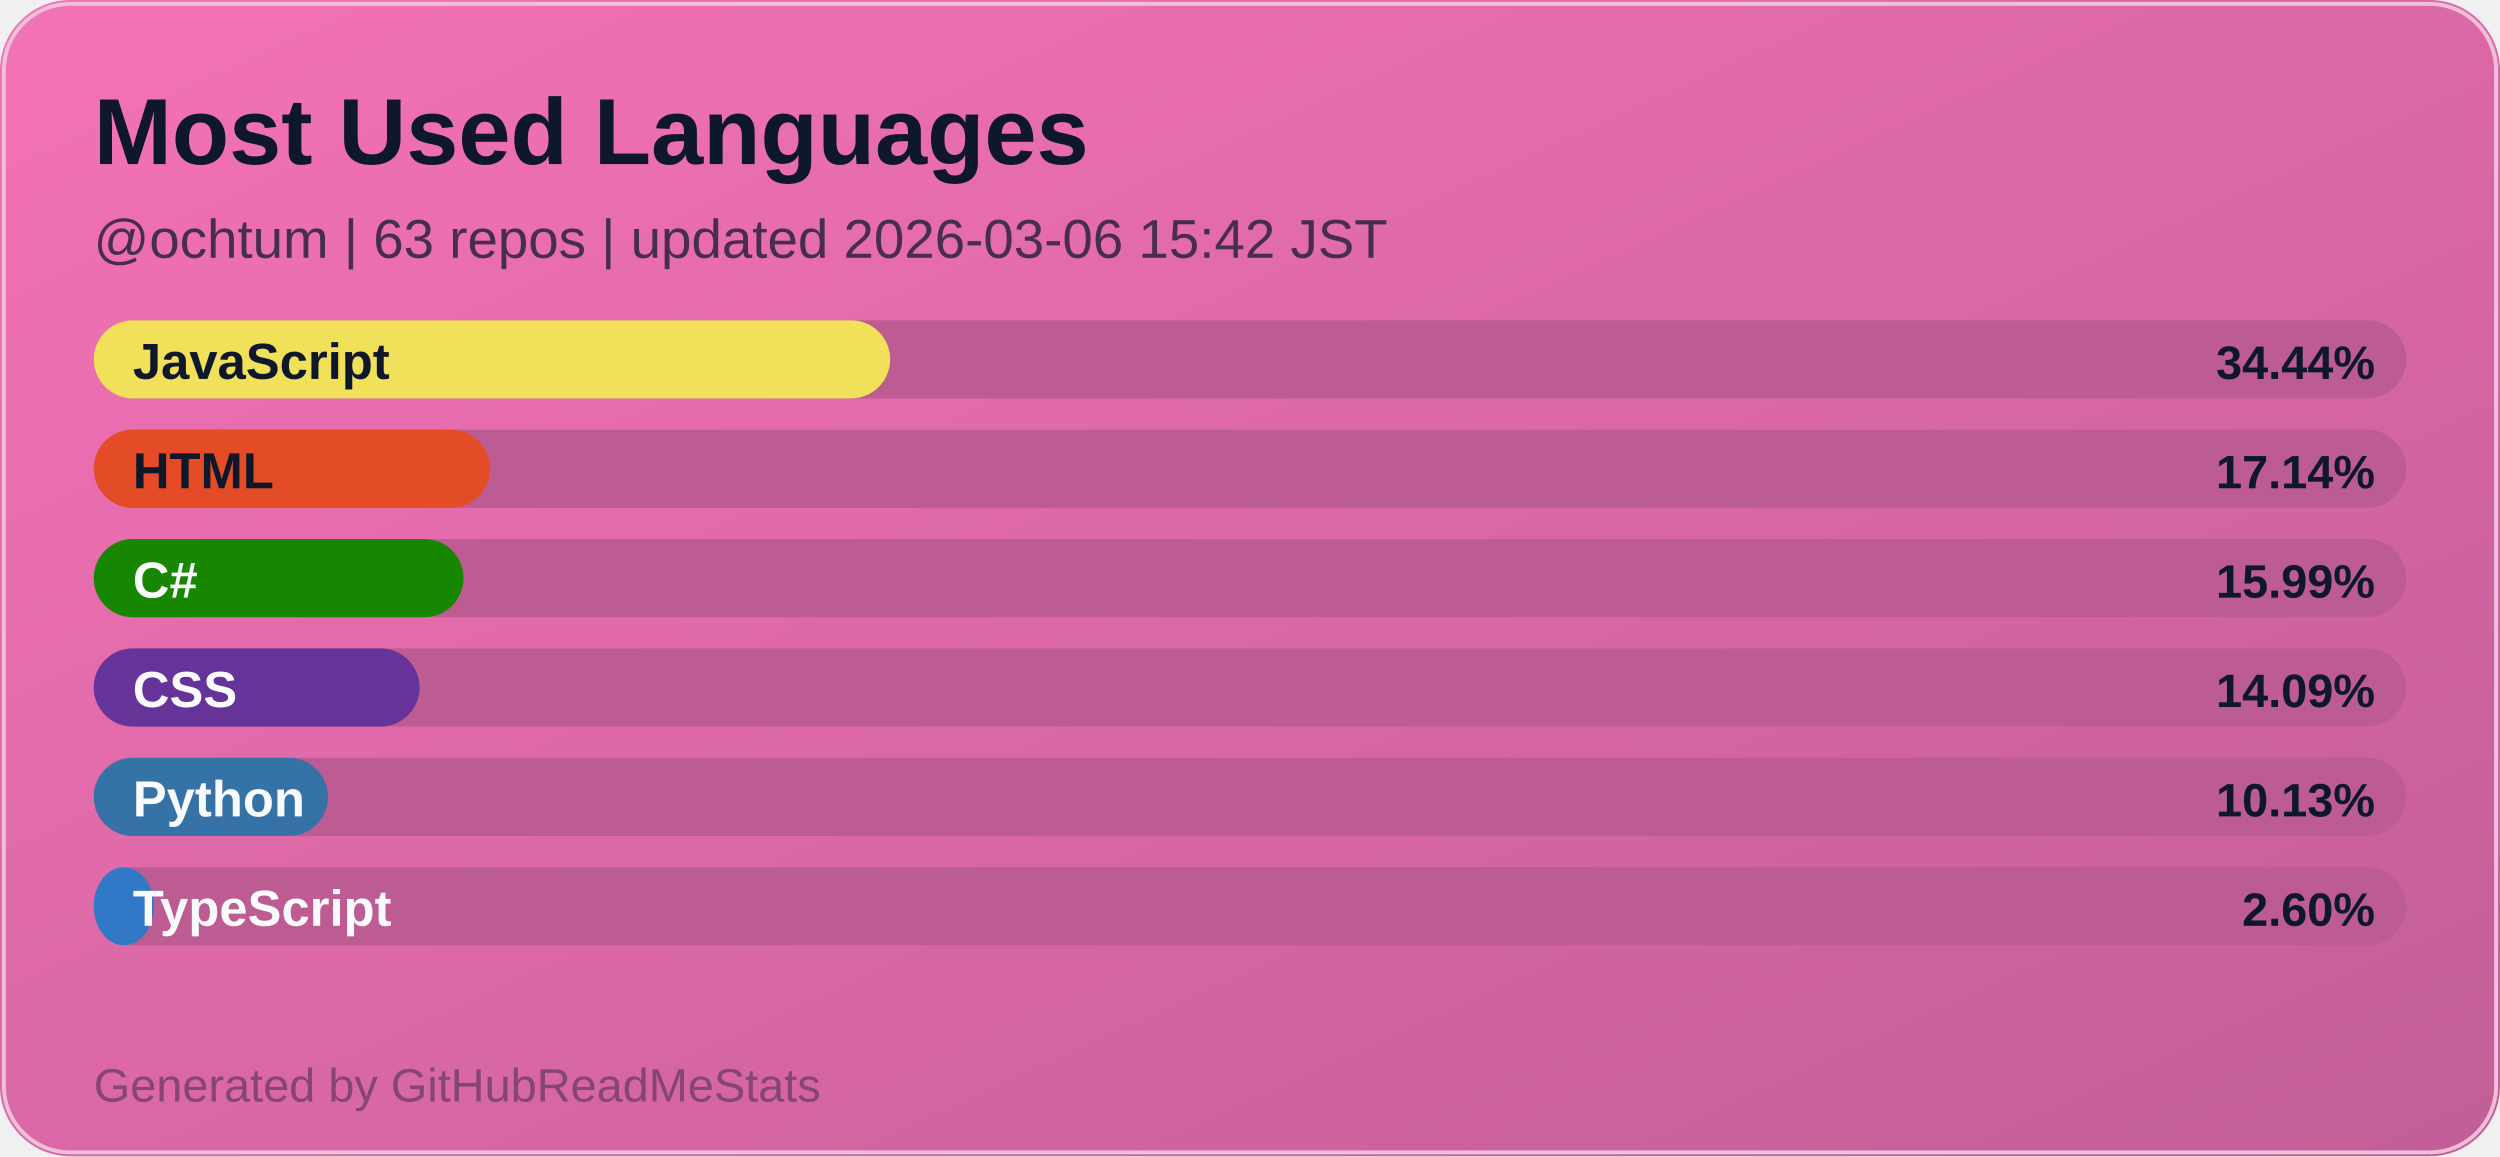
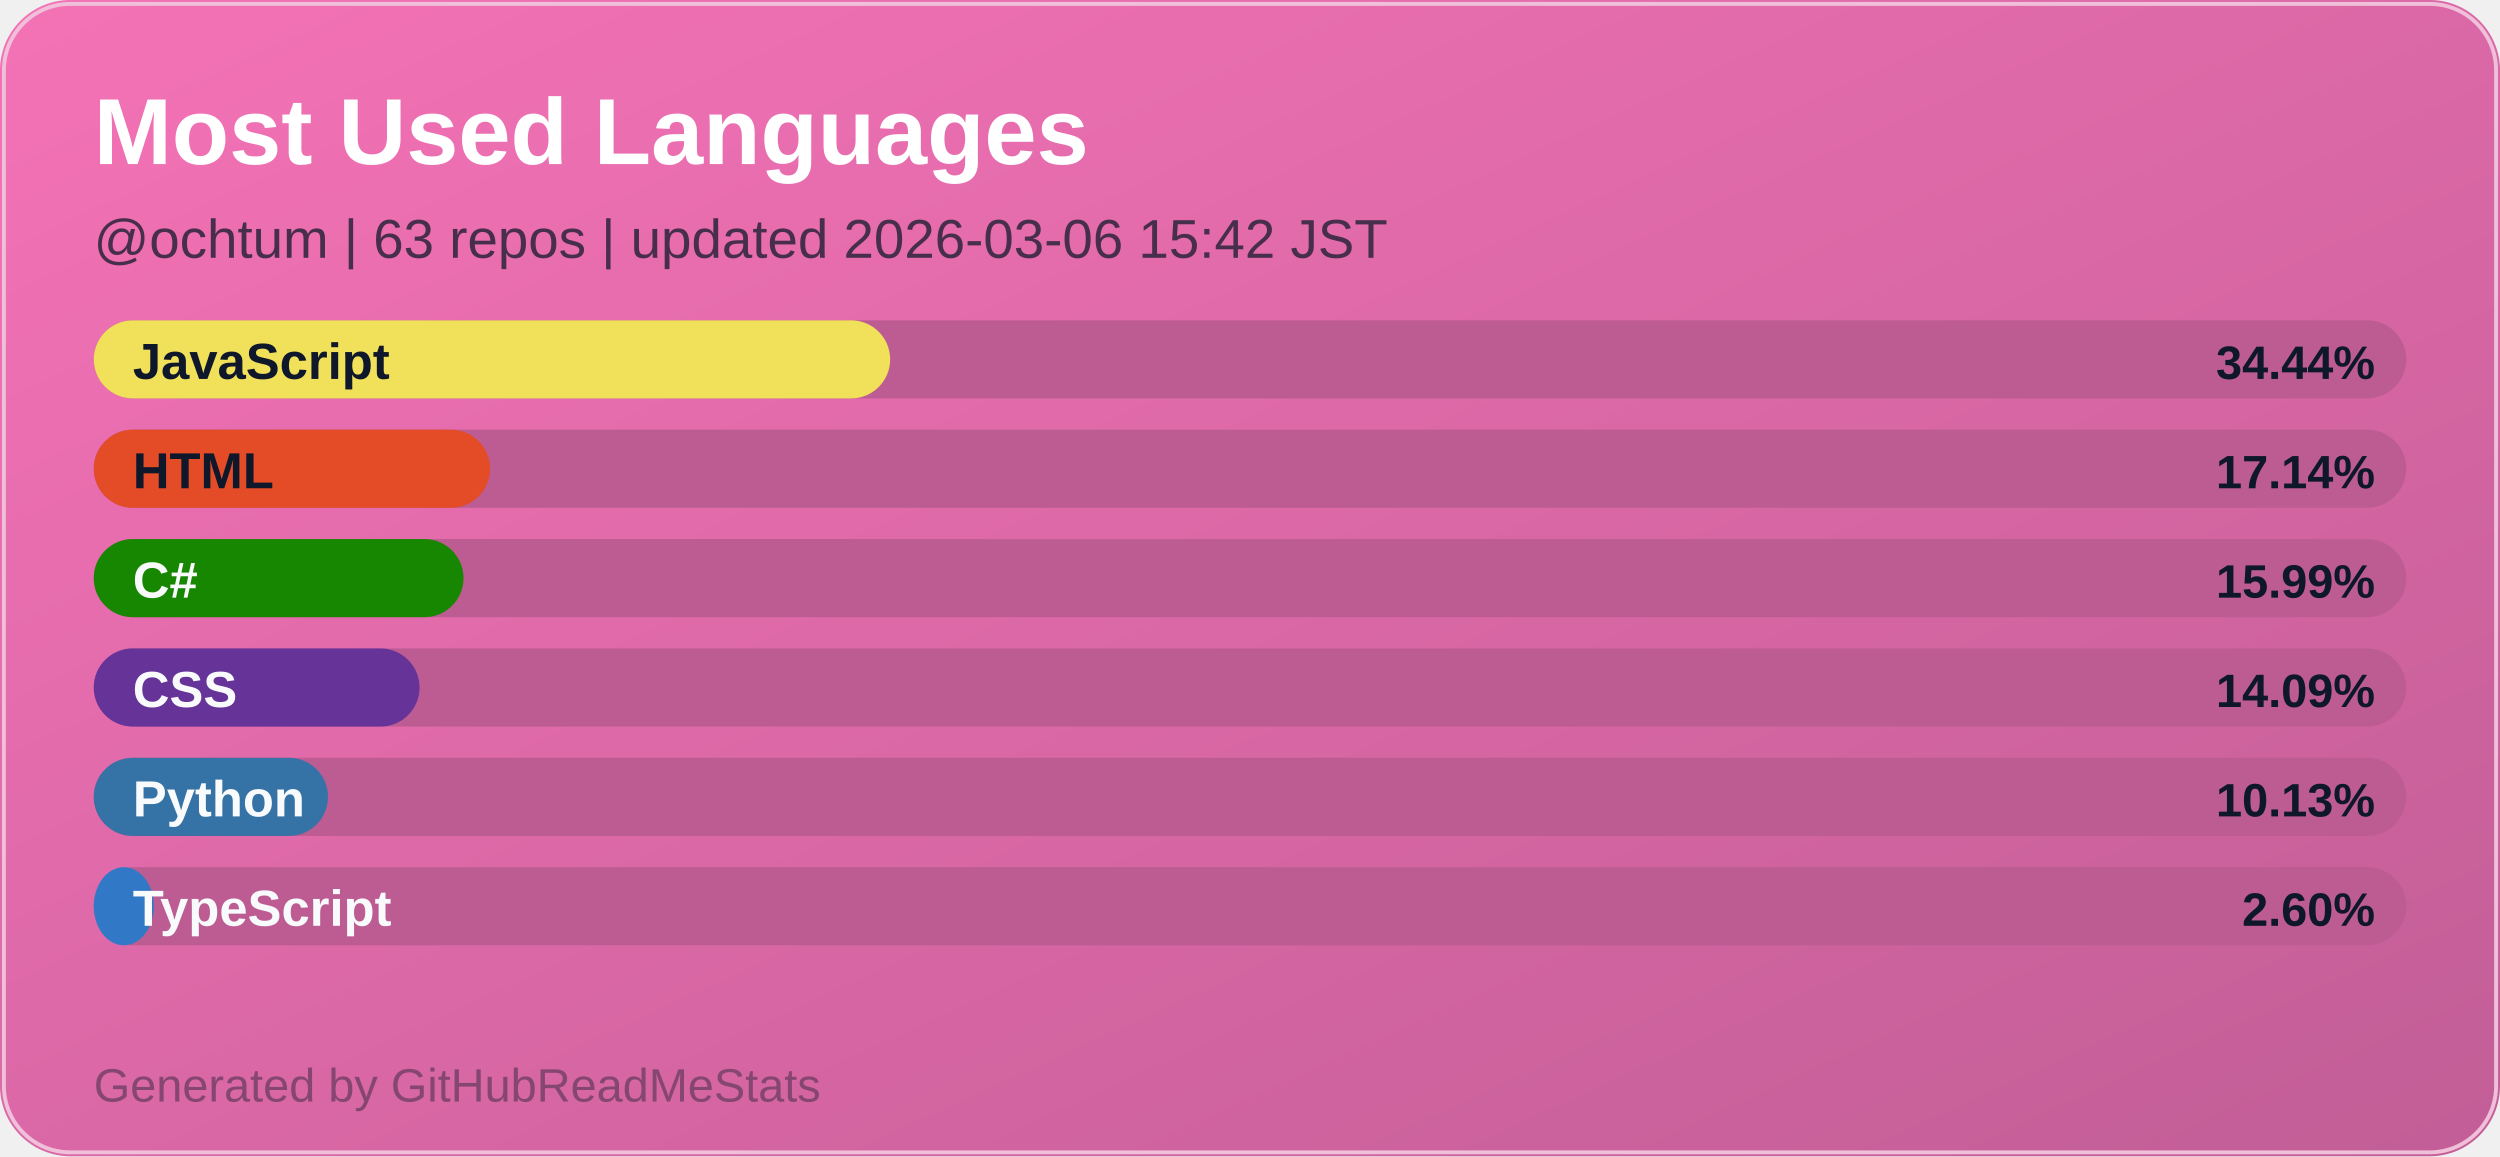
<svg xmlns="http://www.w3.org/2000/svg" width="640" height="296" viewBox="0 0 640 296" role="img" aria-label="GitHub readme language stats">
  <defs>
    <linearGradient id="card-bg" x1="0" x2="1" y1="0" y2="1">
      <stop offset="0%" stop-color="#F472B6" />
      <stop offset="100%" stop-color="#C25E97" />
    </linearGradient>
    <style>
-       .title { font: 700 24px 'Segoe UI', Arial, sans-serif; fill: #0F172A; }
+       .title { font: 700 24px 'Segoe UI', Arial, sans-serif; fill: #FFFFFF; }
      .sub { font: 500 14px 'Segoe UI', Arial, sans-serif; fill: #482E4D; }
      .label { font: 600 13px 'Segoe UI', Arial, sans-serif; }
      .value { font: 600 12px 'Segoe UI', Arial, sans-serif; }
      .muted { font: 500 12px 'Segoe UI', Arial, sans-serif; fill: #854672; }
    </style>
  </defs>
  <rect x="0" y="0" width="640" height="296" rx="18" fill="url(#card-bg)" />
  <rect x="1" y="1" width="638" height="294" rx="17" fill="none" stroke="#F0BFD9" />
  <text x="24" y="42" class="title">Most Used Languages</text>
  <text x="24" y="66" class="sub">@ochtum | 63 repos | updated 2026-03-06 15:42 JST</text>
  <rect x="24" y="82" width="592" height="20" rx="10" fill="#BC5C93" />
  <rect x="24" y="82" width="203.88" height="20" rx="10" fill="#f1e05a" />
  <text x="34" y="97" class="label" fill="#0F172A">JavaScript</text>
  <text x="608" y="97" class="value" fill="#0F172A" text-anchor="end">34.44%</text>
  <rect x="24" y="110" width="592" height="20" rx="10" fill="#BC5C93" />
  <rect x="24" y="110" width="101.47" height="20" rx="10" fill="#e34c26" />
  <text x="34" y="125" class="label" fill="#0F172A">HTML</text>
  <text x="608" y="125" class="value" fill="#0F172A" text-anchor="end">17.14%</text>
  <rect x="24" y="138" width="592" height="20" rx="10" fill="#BC5C93" />
  <rect x="24" y="138" width="94.66" height="20" rx="10" fill="#178600" />
  <text x="34" y="153" class="label" fill="#F8FAFC">C#</text>
  <text x="608" y="153" class="value" fill="#0F172A" text-anchor="end">15.99%</text>
  <rect x="24" y="166" width="592" height="20" rx="10" fill="#BC5C93" />
  <rect x="24" y="166" width="83.41" height="20" rx="10" fill="#663399" />
  <text x="34" y="181" class="label" fill="#F8FAFC">CSS</text>
  <text x="608" y="181" class="value" fill="#0F172A" text-anchor="end">14.09%</text>
  <rect x="24" y="194" width="592" height="20" rx="10" fill="#BC5C93" />
  <rect x="24" y="194" width="59.97" height="20" rx="10" fill="#3572A5" />
  <text x="34" y="209" class="label" fill="#F8FAFC">Python</text>
  <text x="608" y="209" class="value" fill="#0F172A" text-anchor="end">10.13%</text>
  <rect x="24" y="222" width="592" height="20" rx="10" fill="#BC5C93" />
  <rect x="24" y="222" width="15.39" height="20" rx="10" fill="#3178c6" />
  <text x="34" y="237" class="label" fill="#F8FAFC">TypeScript</text>
  <text x="608" y="237" class="value" fill="#0F172A" text-anchor="end">2.60%</text>
  <text x="24" y="282" class="muted">Generated by GitHubReadMeStats</text>
</svg>
